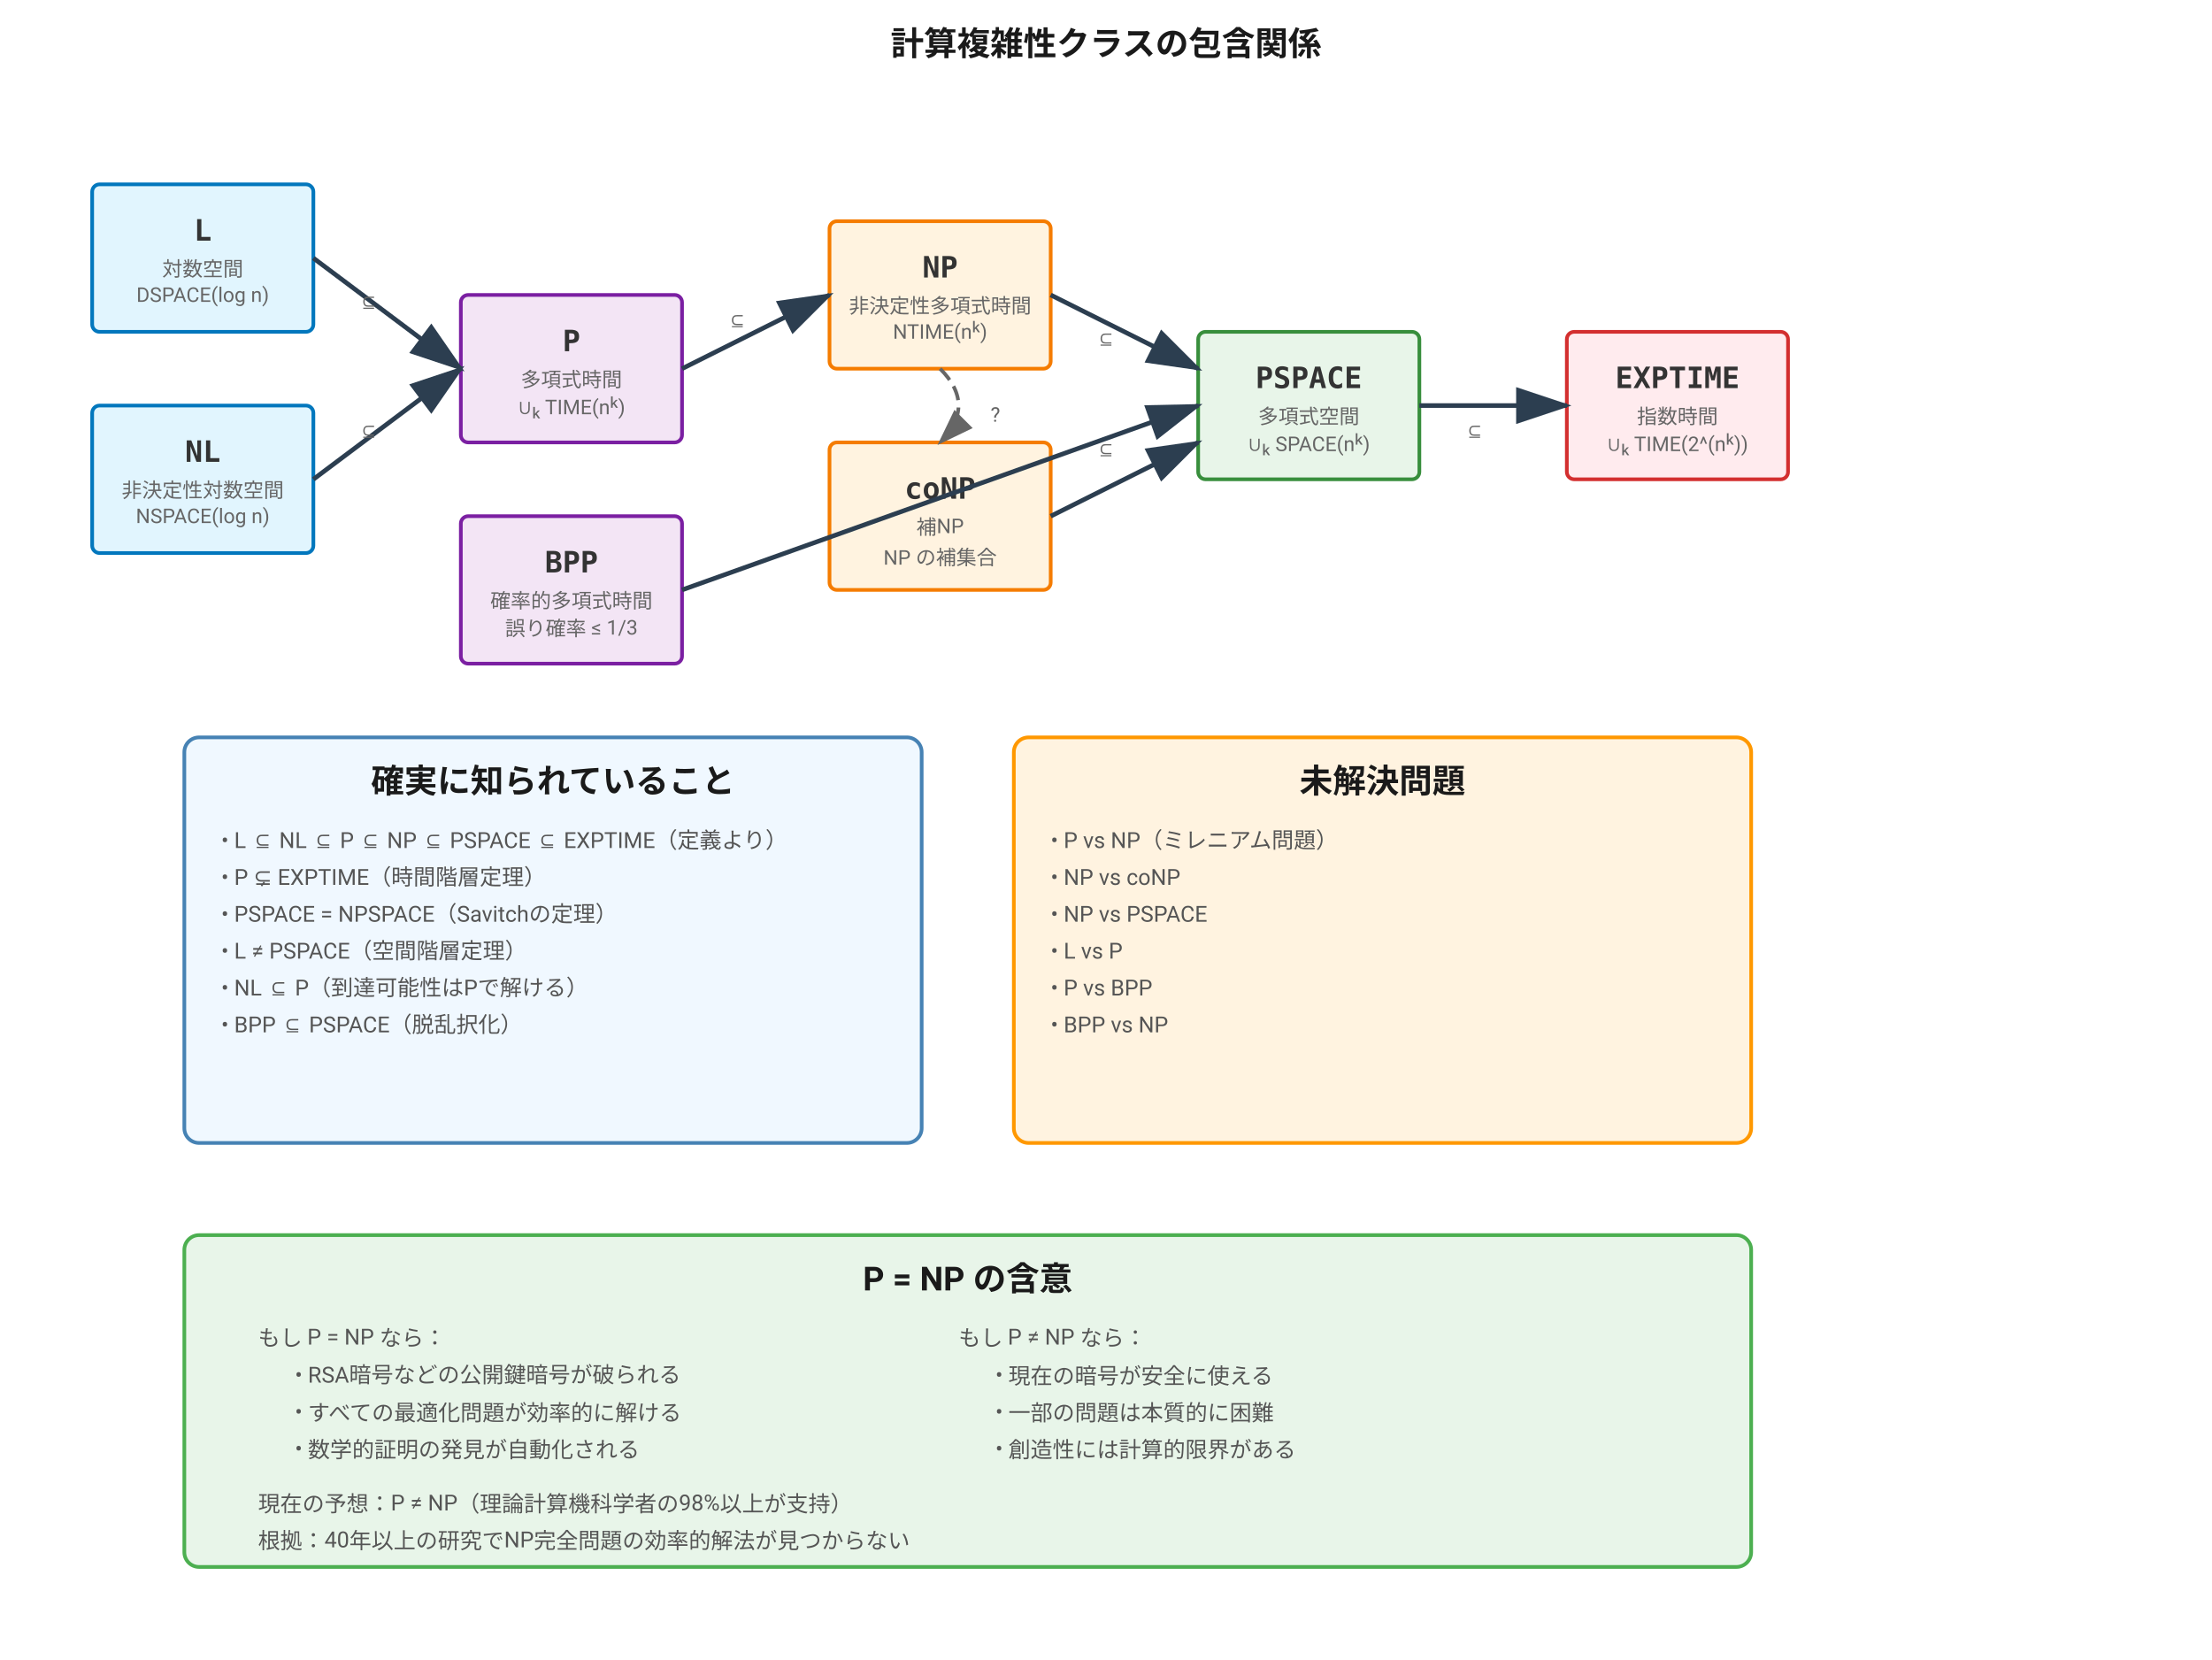
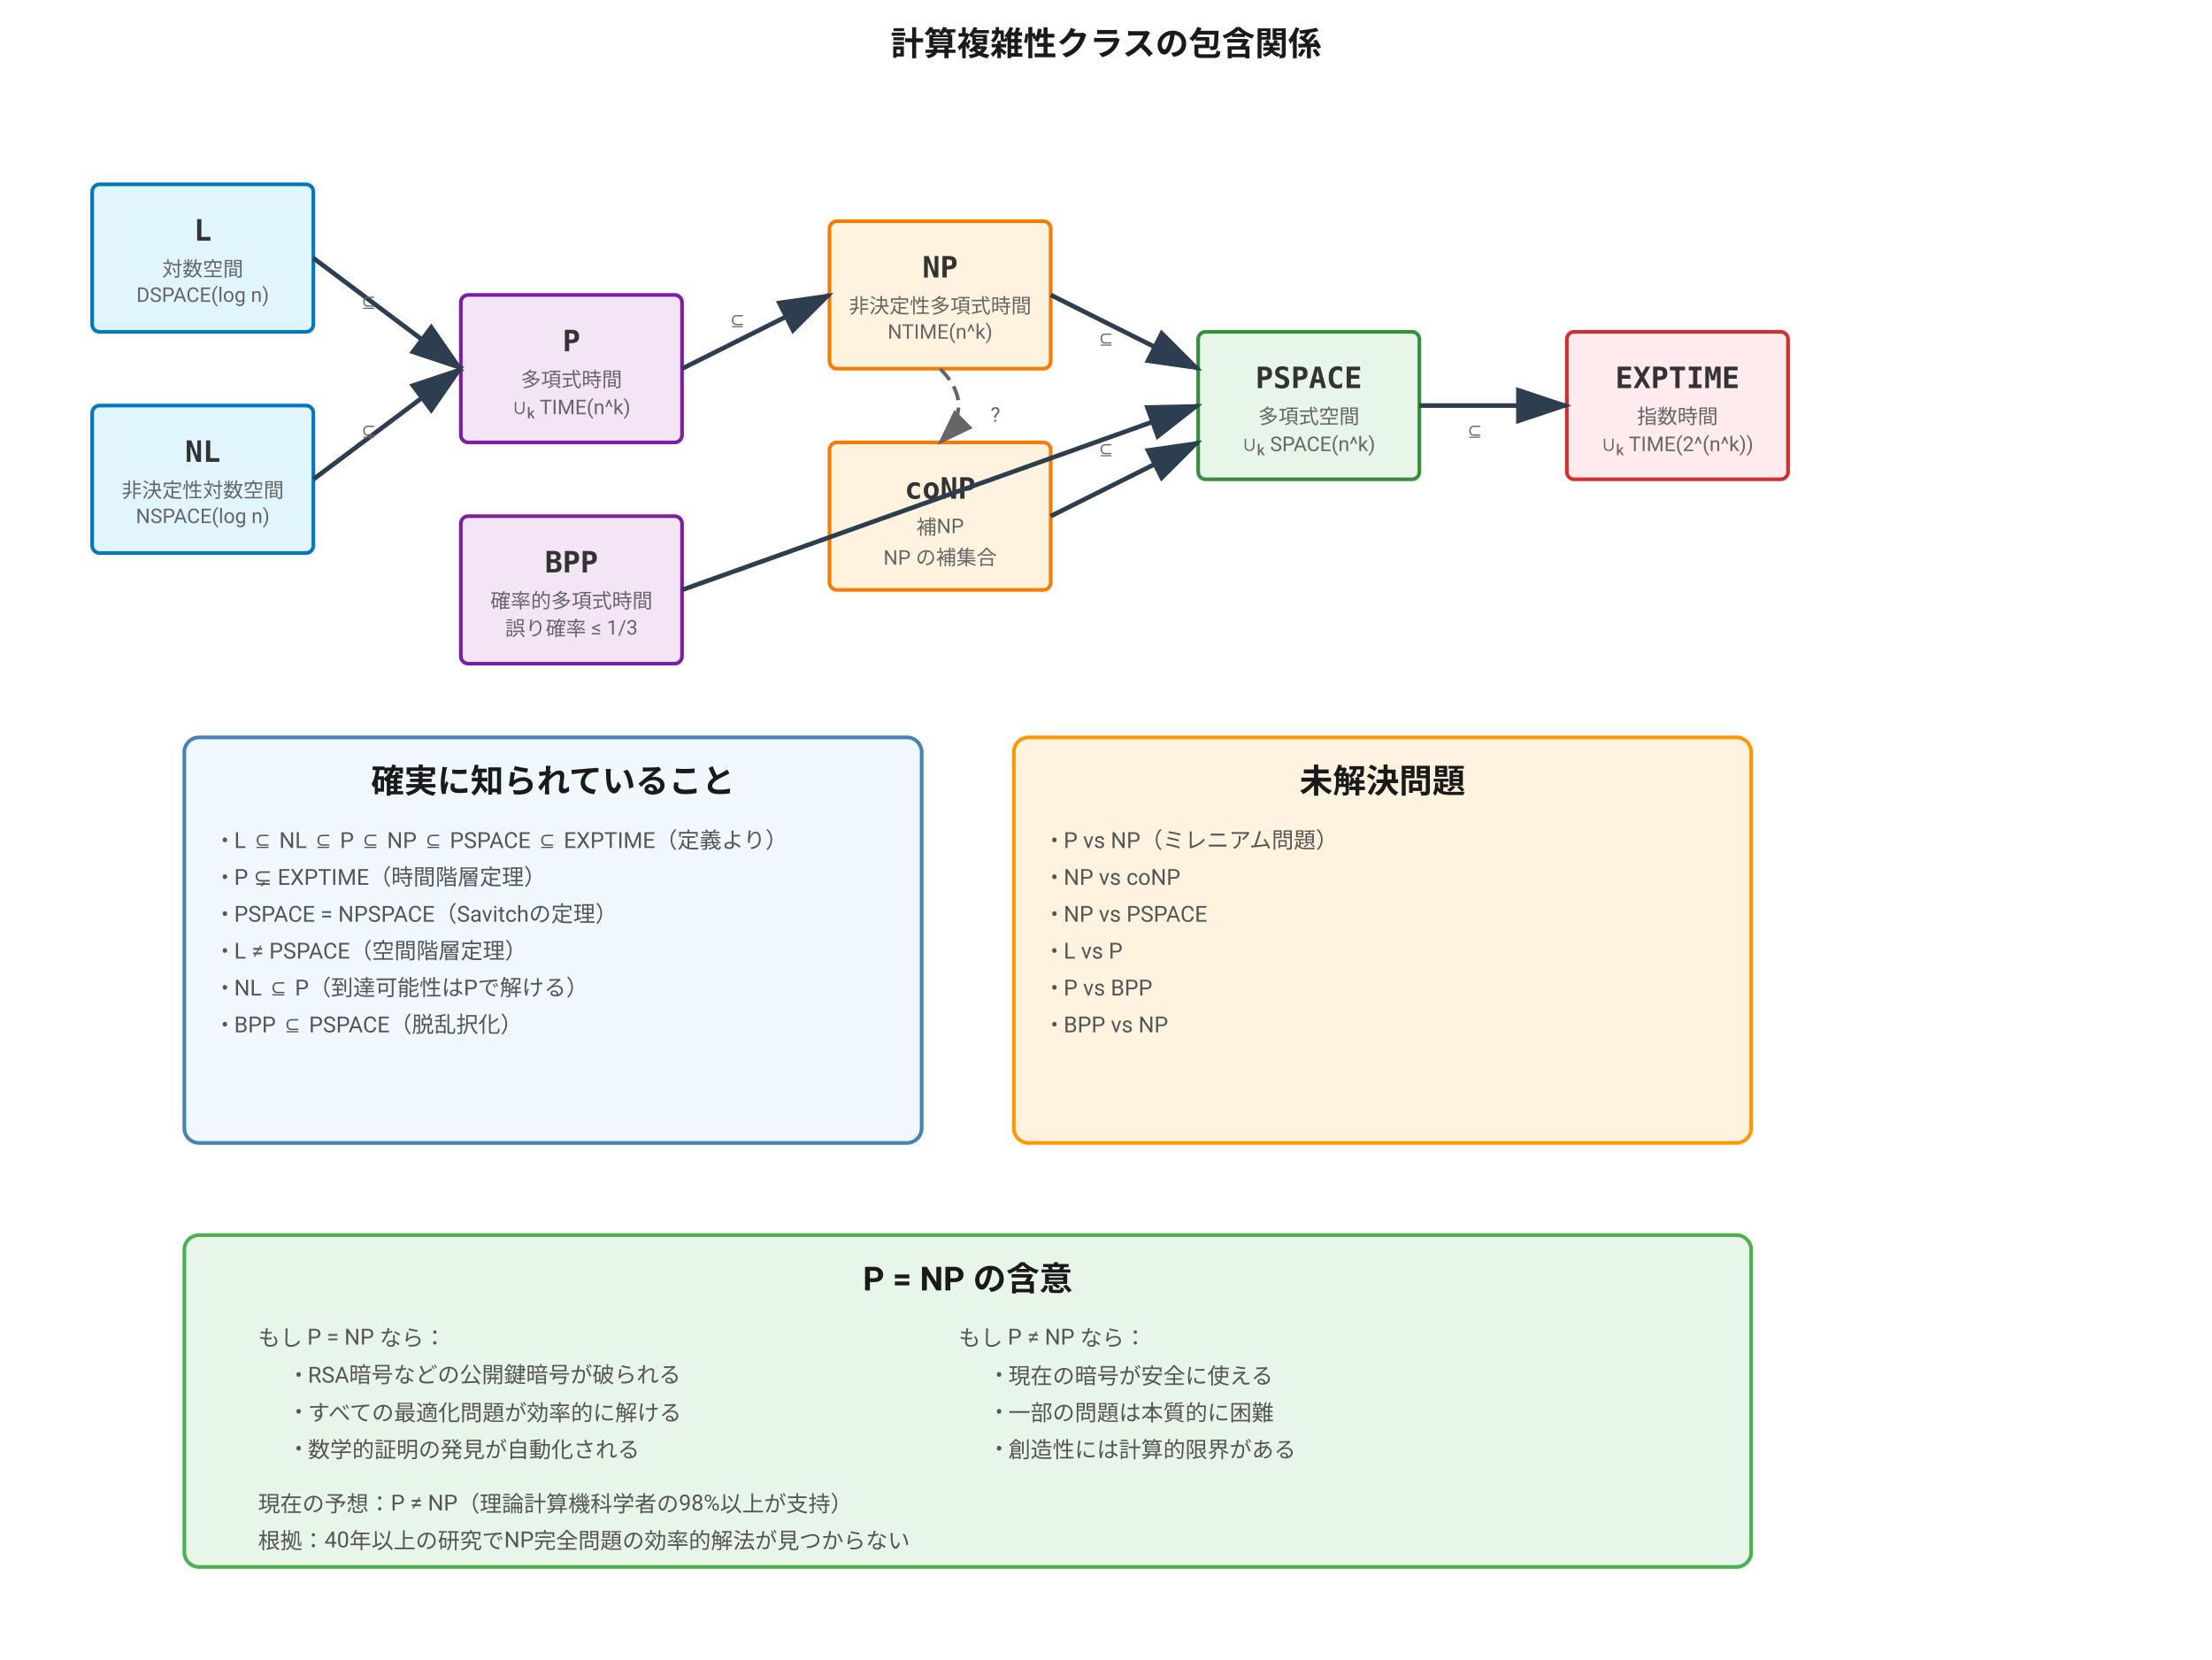
<svg xmlns="http://www.w3.org/2000/svg" viewBox="0 0 1200 900" role="img" aria-labelledby="title desc">
  <defs>
    <style>
      .complexity-l { fill: #e1f5fe; stroke: #0277bd; stroke-width: 2px; }
      .complexity-p { fill: #f3e5f5; stroke: #7b1fa2; stroke-width: 2px; }
      .complexity-np { fill: #fff3e0; stroke: #f57c00; stroke-width: 2px; }
      .complexity-pspace { fill: #e8f5e9; stroke: #388e3c; stroke-width: 2px; }
      .complexity-exp { fill: #ffebee; stroke: #d32f2f; stroke-width: 2px; }
      
      .complexity-box { 
        rx: 4px; 
        ry: 4px; 
        font-family: -apple-system, BlinkMacSystemFont, 'Segoe UI', Roboto, 'Helvetica Neue', Arial, 'Noto Sans', sans-serif, 'Apple Color Emoji', 'Segoe UI Emoji', 'Segoe UI Symbol', 'Noto Color Emoji';
      }
      
      .title { 
        font-family: -apple-system, BlinkMacSystemFont, 'Segoe UI', Roboto, 'Helvetica Neue', Arial, 'Noto Sans', sans-serif, 'Apple Color Emoji', 'Segoe UI Emoji', 'Segoe UI Symbol', 'Noto Color Emoji';
        font-size: 18px; 
        font-weight: 600; 
        text-anchor: middle; 
        fill: #1a1a1a;
      }
      
      .class-name { 
        font-family: 'Monaco', 'Menlo', 'Ubuntu Mono', 'Consolas', 'source-code-pro', monospace;
        font-size: 16px; 
        font-weight: 600; 
        text-anchor: middle; 
        dominant-baseline: central;
        fill: #333;
      }
      
      .class-desc { 
        font-family: -apple-system, BlinkMacSystemFont, 'Segoe UI', Roboto, 'Helvetica Neue', Arial, 'Noto Sans', sans-serif, 'Apple Color Emoji', 'Segoe UI Emoji', 'Segoe UI Symbol', 'Noto Color Emoji';
        font-size: 11px; 
        font-weight: 400; 
        text-anchor: middle; 
        dominant-baseline: central;
        fill: #666;
      }
      
      .inclusion-arrow {
        stroke: #2c3e50;
        stroke-width: 2.5px;
        fill: none;
        marker-end: url(#inclusion-arrowhead);
      }
      
      .uncertain-arrow {
        stroke: #666;
        stroke-width: 2px;
        stroke-dasharray: 8,4;
        fill: none;
        marker-end: url(#uncertain-arrowhead);
      }
      
      .properties-text {
        font-family: -apple-system, BlinkMacSystemFont, 'Segoe UI', Roboto, 'Helvetica Neue', Arial, 'Noto Sans', sans-serif, 'Apple Color Emoji', 'Segoe UI Emoji', 'Segoe UI Symbol', 'Noto Color Emoji';
        font-size: 12px;
        font-weight: 400;
        text-anchor: start;
        fill: #555;
      }
    </style>
    <marker id="inclusion-arrowhead" markerWidth="12" markerHeight="8" refX="11" refY="4" orient="auto">
      <polygon points="0 0, 12 4, 0 8" fill="#2c3e50" />
    </marker>
    <marker id="uncertain-arrowhead" markerWidth="10" markerHeight="7" refX="9" refY="3.5" orient="auto">
      <polygon points="0 0, 10 3.5, 0 7" fill="#666" />
    </marker>
  </defs>
  <text x="600" y="30" class="title">計算複雑性クラスの包含関係</text>
  <g id="main-hierarchy">
    <rect x="50" y="100" width="120" height="80" class="complexity-box complexity-l" />
    <text x="110" y="125" class="class-name">L</text>
    <text x="110" y="145" class="class-desc">対数空間</text>
    <text x="110" y="160" class="class-desc">DSPACE(log n)</text>
    <rect x="50" y="220" width="120" height="80" class="complexity-box complexity-l" />
    <text x="110" y="245" class="class-name">NL</text>
    <text x="110" y="265" class="class-desc">非決定性対数空間</text>
    <text x="110" y="280" class="class-desc">NSPACE(log n)</text>
    <rect x="250" y="160" width="120" height="80" class="complexity-box complexity-p" />
    <text x="310" y="185" class="class-name">P</text>
    <text x="310" y="205" class="class-desc">多項式時間</text>
-     <text x="310" y="220" class="class-desc">∪ₖ TIME(nᵏ)</text>
+     <text x="310" y="220" class="class-desc">∪ₖ TIME(n^k)</text>
    <rect x="250" y="280" width="120" height="80" class="complexity-box complexity-p" />
    <text x="310" y="305" class="class-name">BPP</text>
    <text x="310" y="325" class="class-desc">確率的多項式時間</text>
    <text x="310" y="340" class="class-desc">誤り確率 ≤ 1/3</text>
    <rect x="450" y="120" width="120" height="80" class="complexity-box complexity-np" />
    <text x="510" y="145" class="class-name">NP</text>
    <text x="510" y="165" class="class-desc">非決定性多項式時間</text>
-     <text x="510" y="180" class="class-desc">NTIME(nᵏ)</text>
+     <text x="510" y="180" class="class-desc">NTIME(n^k)</text>
    <rect x="450" y="240" width="120" height="80" class="complexity-box complexity-np" />
    <text x="510" y="265" class="class-name">coNP</text>
    <text x="510" y="285" class="class-desc">補NP</text>
    <text x="510" y="300" class="class-desc">NP の補集合</text>
    <rect x="650" y="180" width="120" height="80" class="complexity-box complexity-pspace" />
    <text x="710" y="205" class="class-name">PSPACE</text>
    <text x="710" y="225" class="class-desc">多項式空間</text>
-     <text x="710" y="240" class="class-desc">∪ₖ SPACE(nᵏ)</text>
+     <text x="710" y="240" class="class-desc">∪ₖ SPACE(n^k)</text>
    <rect x="850" y="180" width="120" height="80" class="complexity-box complexity-exp" />
    <text x="910" y="205" class="class-name">EXPTIME</text>
    <text x="910" y="225" class="class-desc">指数時間</text>
-     <text x="910" y="240" class="class-desc">∪ₖ TIME(2^(nᵏ))</text>
+     <text x="910" y="240" class="class-desc">∪ₖ TIME(2^(n^k))</text>
  </g>
  <path d="M 170 140 L 250 200" class="inclusion-arrow" />
  <path d="M 170 260 L 250 200" class="inclusion-arrow" />
  <path d="M 370 200 L 450 160" class="inclusion-arrow" />
  <path d="M 370 320 L 650 220" class="inclusion-arrow" />
  <path d="M 570 160 L 650 200" class="inclusion-arrow" />
  <path d="M 570 280 L 650 240" class="inclusion-arrow" />
  <path d="M 770 220 L 850 220" class="inclusion-arrow" />
  <path d="M 510 200 Q 530 220 510 240" class="uncertain-arrow" />
  <text x="200" y="165" class="class-desc">⊆</text>
  <text x="200" y="235" class="class-desc">⊆</text>
  <text x="400" y="175" class="class-desc">⊆</text>
  <text x="600" y="185" class="class-desc">⊆</text>
  <text x="600" y="245" class="class-desc">⊆</text>
  <text x="800" y="235" class="class-desc">⊆</text>
  <text x="540" y="225" class="class-desc">?</text>
  <rect x="100" y="400" width="400" height="220" style="fill: #f0f8ff; stroke: #4682b4; stroke-width: 2px; rx: 8px;" />
  <text x="300" y="430" class="title">確実に知られていること</text>
  <text x="120" y="460" class="properties-text">• L ⊆ NL ⊆ P ⊆ NP ⊆ PSPACE ⊆ EXPTIME（定義より）</text>
  <text x="120" y="480" class="properties-text">• P ⊊ EXPTIME（時間階層定理）</text>
  <text x="120" y="500" class="properties-text">• PSPACE = NPSPACE（Savitchの定理）</text>
  <text x="120" y="520" class="properties-text">• L ≠ PSPACE（空間階層定理）</text>
  <text x="120" y="540" class="properties-text">• NL ⊆ P（到達可能性はPで解ける）</text>
  <text x="120" y="560" class="properties-text">• BPP ⊆ PSPACE（脱乱択化）</text>
  <rect x="550" y="400" width="400" height="220" style="fill: #fff3e0; stroke: #ff9800; stroke-width: 2px; rx: 8px;" />
  <text x="750" y="430" class="title">未解決問題</text>
  <text x="570" y="460" class="properties-text">• P vs NP（ミレニアム問題）</text>
  <text x="570" y="480" class="properties-text">• NP vs coNP</text>
  <text x="570" y="500" class="properties-text">• NP vs PSPACE</text>
  <text x="570" y="520" class="properties-text">• L vs P</text>
  <text x="570" y="540" class="properties-text">• P vs BPP</text>
  <text x="570" y="560" class="properties-text">• BPP vs NP</text>
  <rect x="100" y="670" width="850" height="180" style="fill: #e8f5e9; stroke: #4caf50; stroke-width: 2px; rx: 8px;" />
  <text x="525" y="700" class="title">P = NP の含意</text>
  <text x="140" y="730" class="properties-text">もし P = NP なら：</text>
  <text x="160" y="750" class="properties-text">• RSA暗号などの公開鍵暗号が破られる</text>
  <text x="160" y="770" class="properties-text">• すべての最適化問題が効率的に解ける</text>
  <text x="160" y="790" class="properties-text">• 数学的証明の発見が自動化される</text>
  <text x="520" y="730" class="properties-text">もし P ≠ NP なら：</text>
  <text x="540" y="750" class="properties-text">• 現在の暗号が安全に使える</text>
  <text x="540" y="770" class="properties-text">• 一部の問題は本質的に困難</text>
  <text x="540" y="790" class="properties-text">• 創造性には計算的限界がある</text>
  <text x="140" y="820" class="properties-text">現在の予想：P ≠ NP（理論計算機科学者の98%以上が支持）</text>
  <text x="140" y="840" class="properties-text">根拠：40年以上の研究でNP完全問題の効率的解法が見つからない</text>
</svg>
